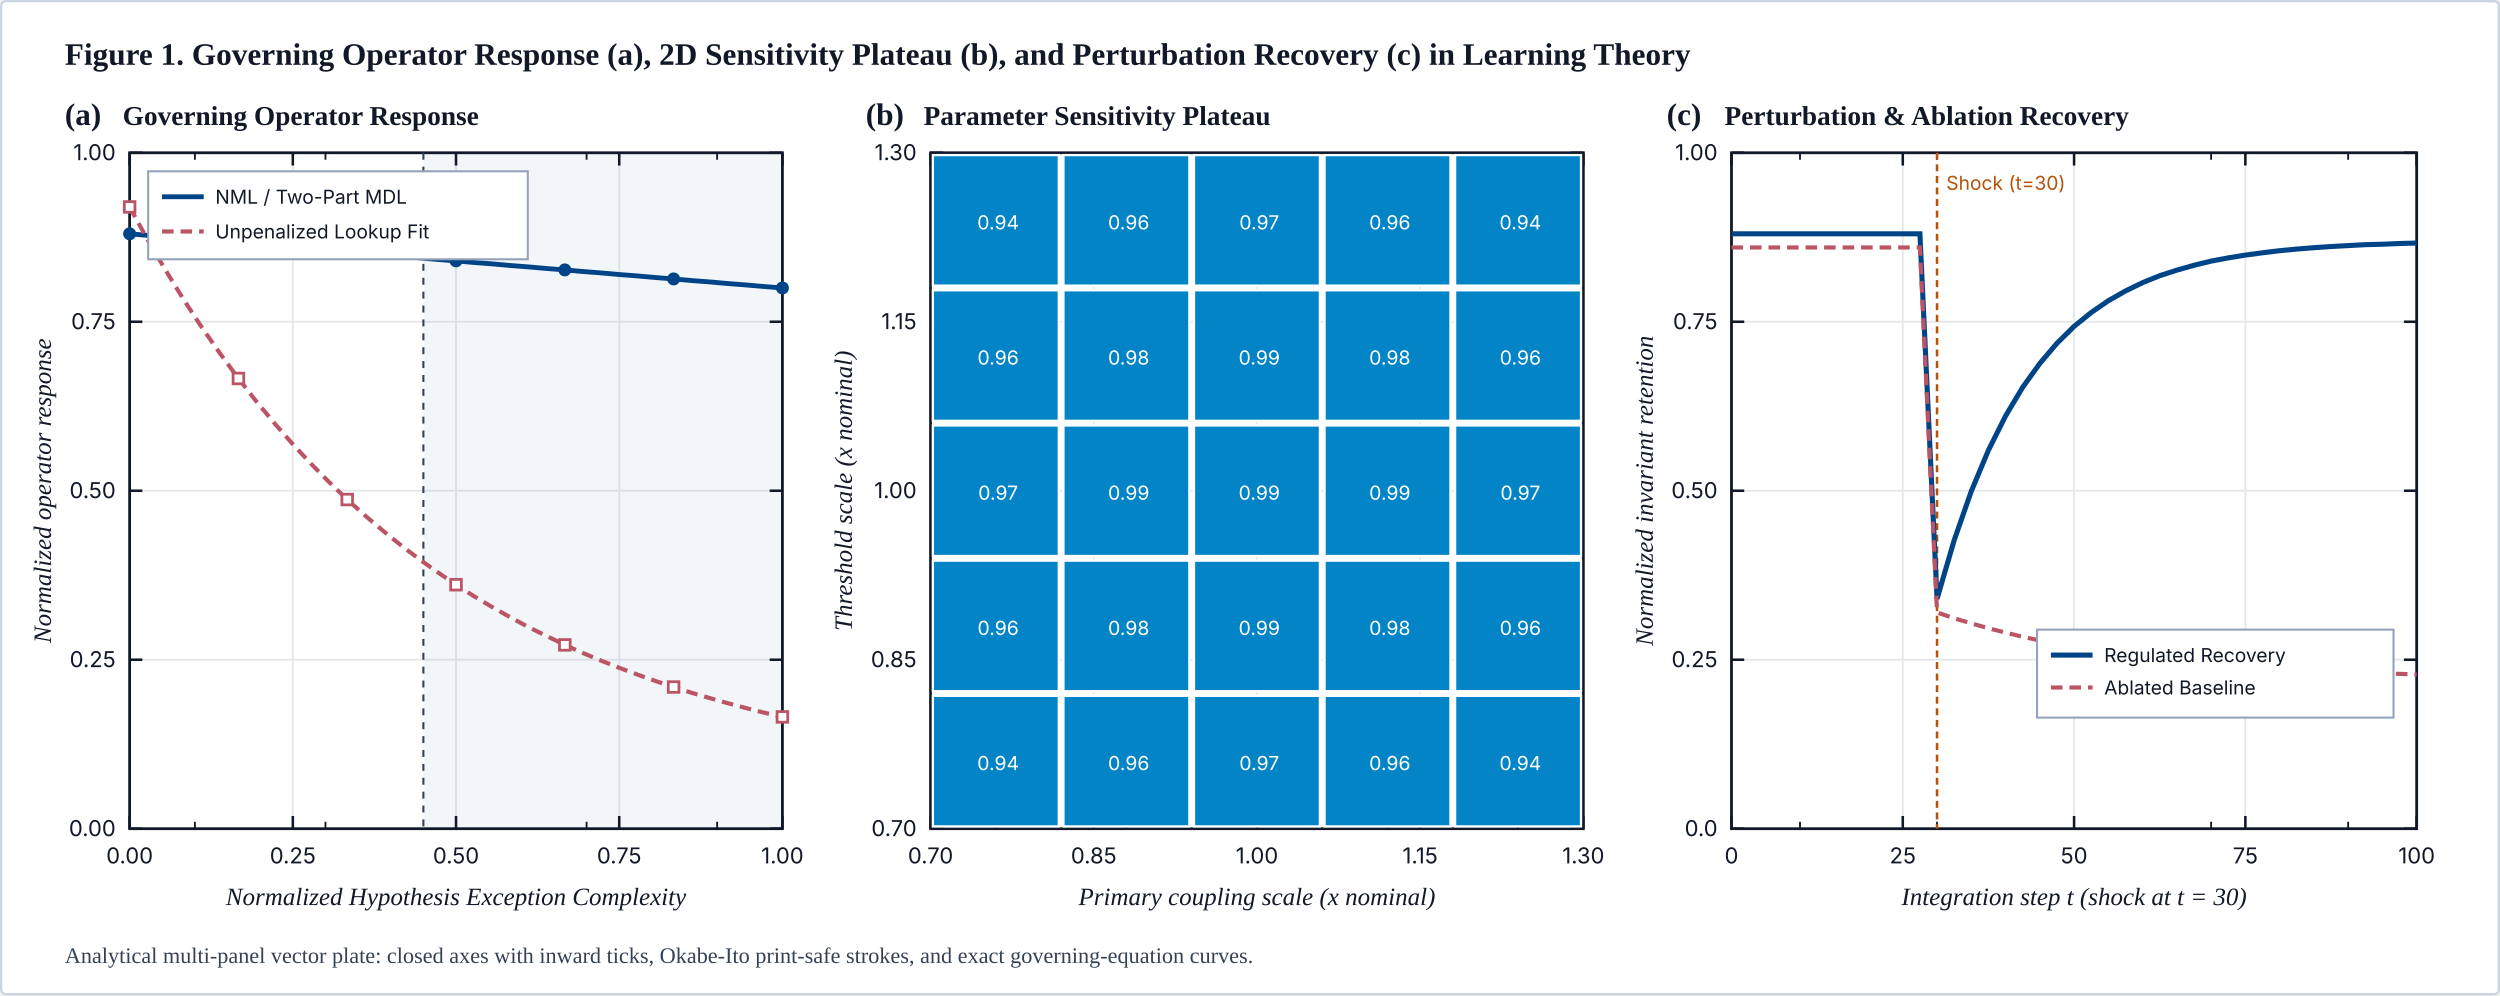
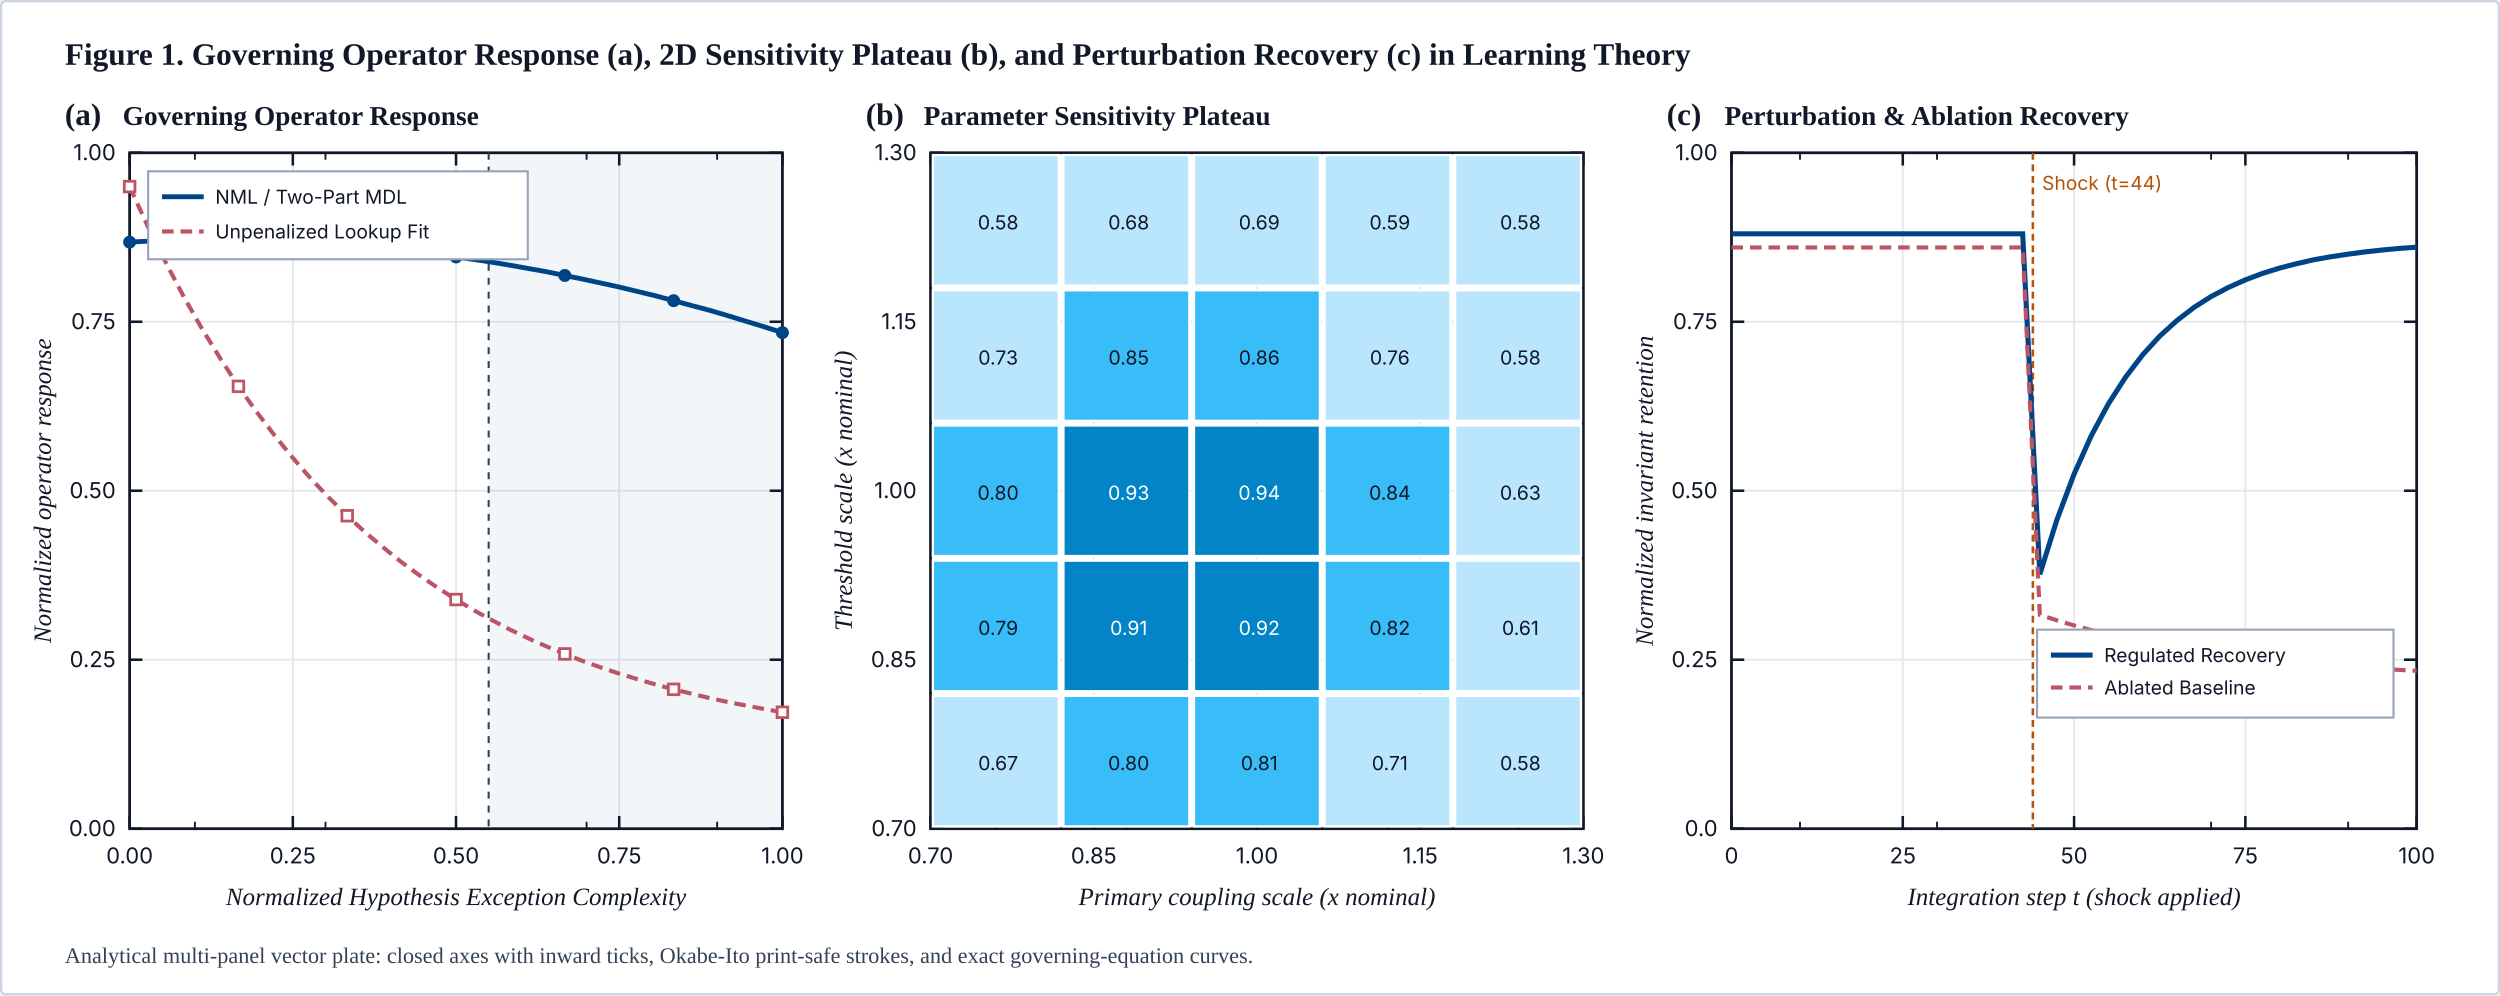
<svg xmlns="http://www.w3.org/2000/svg" viewBox="0 0 1080 430" width="1080" height="430" role="img" data-figure-style="journal-multipanel">
  <rect x="0.5" y="0.5" width="1079" height="429" rx="2" fill="#ffffff" stroke="#cbd5e1" stroke-width="1" />
  <text x="28" y="28" fill="#111827" font-family="Georgia, 'Times New Roman', serif" font-size="13.5" font-weight="700">Figure 1. Governing Operator Response (a), 2D Sensitivity Plateau (b), and Perturbation Recovery (c) in Learning Theory</text>
  <text x="28.0" y="54.0" fill="#111827" font-family="Georgia, 'Times New Roman', serif" font-size="13.5" font-weight="700">(a)</text>
  <text x="53.0" y="54.0" fill="#111827" font-family="Georgia, 'Times New Roman', serif" font-size="11.8" font-weight="600">Governing Operator Response</text>
  <line x1="56.0" y1="358.0" x2="338.0" y2="358.0" stroke="#e5e7eb" stroke-width="0.8" />
  <line x1="56.0" y1="285.0" x2="338.0" y2="285.0" stroke="#e5e7eb" stroke-width="0.8" />
  <line x1="56.0" y1="212.0" x2="338.0" y2="212.0" stroke="#e5e7eb" stroke-width="0.8" />
  <line x1="56.0" y1="139.0" x2="338.0" y2="139.0" stroke="#e5e7eb" stroke-width="0.8" />
  <line x1="56.0" y1="66.0" x2="338.0" y2="66.0" stroke="#e5e7eb" stroke-width="0.8" />
  <line x1="56.0" y1="66.0" x2="56.0" y2="358.0" stroke="#e5e7eb" stroke-width="0.8" />
  <line x1="126.5" y1="66.0" x2="126.5" y2="358.0" stroke="#e5e7eb" stroke-width="0.8" />
  <line x1="197.0" y1="66.0" x2="197.0" y2="358.0" stroke="#e5e7eb" stroke-width="0.8" />
  <line x1="267.5" y1="66.0" x2="267.5" y2="358.0" stroke="#e5e7eb" stroke-width="0.8" />
  <line x1="338.0" y1="66.0" x2="338.0" y2="358.0" stroke="#e5e7eb" stroke-width="0.8" />
  <rect x="56.0" y="66.0" width="282.0" height="292.0" fill="none" stroke="#111827" stroke-width="1.2" />
  <line x1="56.0" y1="358.0" x2="56.0" y2="352.5" stroke="#111827" stroke-width="1.1" />
  <line x1="56.0" y1="66.0" x2="56.0" y2="71.5" stroke="#111827" stroke-width="1.1" />
  <text x="56.0" y="373.0" text-anchor="middle" fill="#111827" font-family="Inter, 'Helvetica Neue', Arial, sans-serif" font-size="9.5">0.00</text>
  <line x1="126.5" y1="358.0" x2="126.5" y2="352.5" stroke="#111827" stroke-width="1.1" />
  <line x1="126.5" y1="66.0" x2="126.5" y2="71.5" stroke="#111827" stroke-width="1.1" />
  <text x="126.5" y="373.0" text-anchor="middle" fill="#111827" font-family="Inter, 'Helvetica Neue', Arial, sans-serif" font-size="9.5">0.25</text>
  <line x1="197.0" y1="358.0" x2="197.0" y2="352.5" stroke="#111827" stroke-width="1.1" />
  <line x1="197.0" y1="66.0" x2="197.0" y2="71.5" stroke="#111827" stroke-width="1.1" />
  <text x="197.0" y="373.0" text-anchor="middle" fill="#111827" font-family="Inter, 'Helvetica Neue', Arial, sans-serif" font-size="9.5">0.50</text>
  <line x1="267.5" y1="358.0" x2="267.5" y2="352.5" stroke="#111827" stroke-width="1.1" />
  <line x1="267.5" y1="66.0" x2="267.5" y2="71.5" stroke="#111827" stroke-width="1.1" />
  <text x="267.5" y="373.0" text-anchor="middle" fill="#111827" font-family="Inter, 'Helvetica Neue', Arial, sans-serif" font-size="9.5">0.75</text>
  <line x1="338.0" y1="358.0" x2="338.0" y2="352.5" stroke="#111827" stroke-width="1.1" />
  <line x1="338.0" y1="66.0" x2="338.0" y2="71.5" stroke="#111827" stroke-width="1.1" />
  <text x="338.0" y="373.0" text-anchor="middle" fill="#111827" font-family="Inter, 'Helvetica Neue', Arial, sans-serif" font-size="9.5">1.00</text>
  <line x1="84.2" y1="358.0" x2="84.2" y2="355.0" stroke="#111827" stroke-width="0.8" />
  <line x1="84.2" y1="66.0" x2="84.2" y2="69.0" stroke="#111827" stroke-width="0.8" />
  <line x1="140.6" y1="358.0" x2="140.6" y2="355.0" stroke="#111827" stroke-width="0.8" />
  <line x1="140.6" y1="66.0" x2="140.6" y2="69.0" stroke="#111827" stroke-width="0.8" />
  <line x1="197.0" y1="358.0" x2="197.0" y2="355.0" stroke="#111827" stroke-width="0.8" />
  <line x1="197.0" y1="66.0" x2="197.0" y2="69.0" stroke="#111827" stroke-width="0.8" />
  <line x1="253.4" y1="358.0" x2="253.4" y2="355.0" stroke="#111827" stroke-width="0.8" />
  <line x1="253.4" y1="66.0" x2="253.4" y2="69.0" stroke="#111827" stroke-width="0.8" />
  <line x1="309.8" y1="358.0" x2="309.8" y2="355.0" stroke="#111827" stroke-width="0.8" />
  <line x1="309.8" y1="66.0" x2="309.8" y2="69.0" stroke="#111827" stroke-width="0.8" />
  <line x1="56.0" y1="358.0" x2="61.5" y2="358.0" stroke="#111827" stroke-width="1.1" />
  <line x1="338.0" y1="358.0" x2="332.5" y2="358.0" stroke="#111827" stroke-width="1.1" />
  <text x="50.0" y="361.2" text-anchor="end" fill="#111827" font-family="Inter, 'Helvetica Neue', Arial, sans-serif" font-size="9.5">0.00</text>
  <line x1="56.0" y1="285.0" x2="61.5" y2="285.0" stroke="#111827" stroke-width="1.1" />
  <line x1="338.0" y1="285.0" x2="332.5" y2="285.0" stroke="#111827" stroke-width="1.1" />
  <text x="50.0" y="288.2" text-anchor="end" fill="#111827" font-family="Inter, 'Helvetica Neue', Arial, sans-serif" font-size="9.5">0.25</text>
  <line x1="56.0" y1="212.0" x2="61.5" y2="212.0" stroke="#111827" stroke-width="1.1" />
  <line x1="338.0" y1="212.0" x2="332.5" y2="212.0" stroke="#111827" stroke-width="1.1" />
  <text x="50.0" y="215.2" text-anchor="end" fill="#111827" font-family="Inter, 'Helvetica Neue', Arial, sans-serif" font-size="9.5">0.50</text>
  <line x1="56.0" y1="139.0" x2="61.5" y2="139.0" stroke="#111827" stroke-width="1.1" />
  <line x1="338.0" y1="139.0" x2="332.5" y2="139.0" stroke="#111827" stroke-width="1.1" />
  <text x="50.0" y="142.2" text-anchor="end" fill="#111827" font-family="Inter, 'Helvetica Neue', Arial, sans-serif" font-size="9.5">0.75</text>
  <line x1="56.0" y1="66.0" x2="61.5" y2="66.0" stroke="#111827" stroke-width="1.1" />
  <line x1="338.0" y1="66.0" x2="332.5" y2="66.0" stroke="#111827" stroke-width="1.1" />
  <text x="50.0" y="69.2" text-anchor="end" fill="#111827" font-family="Inter, 'Helvetica Neue', Arial, sans-serif" font-size="9.5">1.00</text>
  <text x="197.0" y="391.0" text-anchor="middle" fill="#111827" font-family="Georgia, 'Times New Roman', serif" font-size="10.8" font-style="italic">Normalized Hypothesis Exception Complexity</text>
  <text x="22.0" y="212.0" text-anchor="middle" transform="rotate(-90 22.0 212.0)" fill="#111827" font-family="Georgia, 'Times New Roman', serif" font-size="10.8" font-style="italic">Normalized operator response</text>
-   <rect x="182.9" y="66.0" width="155.1" height="292.0" fill="#004488" fill-opacity="0.05" />
-   <line x1="182.9" y1="66.0" x2="182.9" y2="358.0" stroke="#334155" stroke-width="0.9" stroke-dasharray="3 3" />
-   <path d="M56.0,101.0 L63.8,101.7 L71.7,102.3 L79.5,103.0 L87.3,103.6 L95.2,104.3 L103.0,104.9 L110.8,105.6 L118.7,106.2 L126.5,106.9 L134.3,107.5 L142.2,108.2 L150.0,108.8 L157.8,109.5 L165.7,110.1 L173.5,110.8 L181.3,111.4 L189.2,112.1 L197.0,112.7 L204.8,113.4 L212.7,114.0 L220.5,114.7 L228.3,115.3 L236.2,116.0 L244.0,116.6 L251.8,117.3 L259.7,117.9 L267.5,118.6 L275.3,119.2 L283.2,119.9 L291.0,120.5 L298.8,121.2 L306.7,121.8 L314.5,122.5 L322.3,123.1 L330.2,123.8 L338.0,124.4" fill="none" stroke="#004488" stroke-width="2.1" />
-   <path d="M56.0,89.4 L63.8,103.6 L71.7,117.0 L79.5,129.7 L87.3,141.6 L95.2,152.9 L103.0,163.5 L110.8,173.5 L118.7,183.0 L126.5,191.9 L134.3,200.3 L142.2,208.3 L150.0,215.8 L157.8,222.8 L165.7,229.5 L173.5,235.8 L181.3,241.7 L189.2,247.3 L197.0,252.6 L204.8,257.6 L212.7,262.3 L220.5,266.7 L228.3,270.9 L236.2,274.8 L244.0,278.6 L251.8,282.1 L259.7,285.4 L267.5,288.5 L275.3,291.4 L283.2,294.2 L291.0,296.8 L298.8,299.3 L306.7,301.6 L314.5,303.8 L322.3,305.9 L330.2,307.9 L338.0,309.7" fill="none" stroke="#bb5566" stroke-width="1.8" stroke-dasharray="5 3" />
-   <circle cx="56.0" cy="101.0" r="2.8" fill="#004488" />
-   <rect x="53.7" y="87.1" width="4.6" height="4.6" fill="#ffffff" stroke="#bb5566" stroke-width="1.2" />
-   <circle cx="103.0" cy="104.9" r="2.8" fill="#004488" />
-   <rect x="100.7" y="161.2" width="4.6" height="4.6" fill="#ffffff" stroke="#bb5566" stroke-width="1.2" />
-   <circle cx="150.0" cy="108.8" r="2.8" fill="#004488" />
-   <rect x="147.7" y="213.5" width="4.6" height="4.6" fill="#ffffff" stroke="#bb5566" stroke-width="1.2" />
-   <circle cx="197.0" cy="112.7" r="2.8" fill="#004488" />
-   <rect x="194.7" y="250.3" width="4.6" height="4.6" fill="#ffffff" stroke="#bb5566" stroke-width="1.2" />
-   <circle cx="244.0" cy="116.6" r="2.8" fill="#004488" />
-   <rect x="241.7" y="276.3" width="4.6" height="4.6" fill="#ffffff" stroke="#bb5566" stroke-width="1.2" />
-   <circle cx="291.0" cy="120.5" r="2.8" fill="#004488" />
-   <rect x="288.7" y="294.5" width="4.6" height="4.6" fill="#ffffff" stroke="#bb5566" stroke-width="1.2" />
-   <circle cx="338.0" cy="124.4" r="2.8" fill="#004488" />
-   <rect x="335.7" y="307.4" width="4.6" height="4.6" fill="#ffffff" stroke="#bb5566" stroke-width="1.2" />
+   <rect x="211.1" y="66.0" width="126.9" height="292.0" fill="#004488" fill-opacity="0.05" />
+   <line x1="211.1" y1="66.0" x2="211.1" y2="358.0" stroke="#334155" stroke-width="0.9" stroke-dasharray="3 3" />
+   <path d="M56.0,104.6 L63.8,104.2 L71.7,104.0 L79.5,103.8 L87.3,103.7 L95.2,103.7 L103.0,103.8 L110.8,103.9 L118.7,104.2 L126.5,104.5 L134.3,104.9 L142.2,105.4 L150.0,105.9 L157.8,106.6 L165.7,107.3 L173.5,108.1 L181.3,109.0 L189.2,109.9 L197.0,111.0 L204.8,112.1 L212.7,113.3 L220.5,114.6 L228.3,116.0 L236.2,117.4 L244.0,119.0 L251.8,120.6 L259.7,122.3 L267.5,124.0 L275.3,125.9 L283.2,127.8 L291.0,129.9 L298.8,132.0 L306.7,134.1 L314.5,136.4 L322.3,138.8 L330.2,141.2 L338.0,143.7" fill="none" stroke="#004488" stroke-width="2.1" />
+   <path d="M56.0,80.6 L63.8,97.7 L71.7,113.6 L79.5,128.4 L87.3,142.1 L95.2,154.9 L103.0,166.9 L110.8,177.9 L118.7,188.2 L126.5,197.8 L134.3,206.8 L142.2,215.1 L150.0,222.8 L157.8,230.0 L165.7,236.6 L173.5,242.9 L181.3,248.6 L189.2,254.0 L197.0,259.0 L204.8,263.7 L212.7,268.0 L220.5,272.1 L228.3,275.8 L236.2,279.3 L244.0,282.5 L251.8,285.6 L259.7,288.4 L267.5,291.0 L275.3,293.4 L283.2,295.7 L291.0,297.8 L298.8,299.7 L306.7,301.6 L314.5,303.3 L322.3,304.8 L330.2,306.3 L338.0,307.7" fill="none" stroke="#bb5566" stroke-width="1.8" stroke-dasharray="5 3" />
+   <circle cx="56.0" cy="104.6" r="2.8" fill="#004488" />
+   <rect x="53.7" y="78.3" width="4.6" height="4.6" fill="#ffffff" stroke="#bb5566" stroke-width="1.2" />
+   <circle cx="103.0" cy="103.8" r="2.8" fill="#004488" />
+   <rect x="100.7" y="164.6" width="4.6" height="4.6" fill="#ffffff" stroke="#bb5566" stroke-width="1.2" />
+   <circle cx="150.0" cy="105.9" r="2.8" fill="#004488" />
+   <rect x="147.7" y="220.5" width="4.6" height="4.6" fill="#ffffff" stroke="#bb5566" stroke-width="1.2" />
+   <circle cx="197.0" cy="111.0" r="2.8" fill="#004488" />
+   <rect x="194.7" y="256.7" width="4.6" height="4.6" fill="#ffffff" stroke="#bb5566" stroke-width="1.2" />
+   <circle cx="244.0" cy="119.0" r="2.8" fill="#004488" />
+   <rect x="241.7" y="280.2" width="4.6" height="4.6" fill="#ffffff" stroke="#bb5566" stroke-width="1.2" />
+   <circle cx="291.0" cy="129.9" r="2.8" fill="#004488" />
+   <rect x="288.7" y="295.5" width="4.6" height="4.6" fill="#ffffff" stroke="#bb5566" stroke-width="1.2" />
+   <circle cx="338.0" cy="143.7" r="2.8" fill="#004488" />
+   <rect x="335.7" y="305.4" width="4.6" height="4.6" fill="#ffffff" stroke="#bb5566" stroke-width="1.2" />
  <rect x="64.0" y="74.0" width="164" height="38" fill="#ffffff" stroke="#94a3b8" stroke-width="0.9" />
  <line x1="70.0" y1="85.0" x2="88.0" y2="85.0" stroke="#004488" stroke-width="2.1" />
  <text x="93.0" y="88.0" fill="#111827" font-family="Inter, 'Helvetica Neue', Arial, sans-serif" font-size="8.3">NML / Two-Part MDL</text>
  <line x1="70.0" y1="100.0" x2="88.0" y2="100.0" stroke="#bb5566" stroke-width="1.8" stroke-dasharray="5 3" />
  <text x="93.0" y="103.0" fill="#111827" font-family="Inter, 'Helvetica Neue', Arial, sans-serif" font-size="8.3">Unpenalized Lookup Fit</text>
  <text x="374.0" y="54.0" fill="#111827" font-family="Georgia, 'Times New Roman', serif" font-size="13.5" font-weight="700">(b)</text>
  <text x="399.0" y="54.0" fill="#111827" font-family="Georgia, 'Times New Roman', serif" font-size="11.8" font-weight="600">Parameter Sensitivity Plateau</text>
  <line x1="402.0" y1="358.0" x2="684.0" y2="358.0" stroke="#e5e7eb" stroke-width="0.8" />
  <line x1="402.0" y1="285.0" x2="684.0" y2="285.0" stroke="#e5e7eb" stroke-width="0.8" />
  <line x1="402.0" y1="212.0" x2="684.0" y2="212.0" stroke="#e5e7eb" stroke-width="0.8" />
  <line x1="402.0" y1="139.0" x2="684.0" y2="139.0" stroke="#e5e7eb" stroke-width="0.8" />
  <line x1="402.0" y1="66.0" x2="684.0" y2="66.0" stroke="#e5e7eb" stroke-width="0.8" />
  <line x1="402.0" y1="66.0" x2="402.0" y2="358.0" stroke="#e5e7eb" stroke-width="0.8" />
  <line x1="472.5" y1="66.0" x2="472.5" y2="358.0" stroke="#e5e7eb" stroke-width="0.8" />
  <line x1="543.0" y1="66.0" x2="543.0" y2="358.0" stroke="#e5e7eb" stroke-width="0.8" />
  <line x1="613.5" y1="66.0" x2="613.5" y2="358.0" stroke="#e5e7eb" stroke-width="0.8" />
  <line x1="684.0" y1="66.0" x2="684.0" y2="358.0" stroke="#e5e7eb" stroke-width="0.8" />
  <rect x="402.0" y="66.0" width="282.0" height="292.0" fill="none" stroke="#111827" stroke-width="1.2" />
  <line x1="402.0" y1="358.0" x2="402.0" y2="352.5" stroke="#111827" stroke-width="1.1" />
  <line x1="402.0" y1="66.0" x2="402.0" y2="71.5" stroke="#111827" stroke-width="1.1" />
  <text x="402.0" y="373.0" text-anchor="middle" fill="#111827" font-family="Inter, 'Helvetica Neue', Arial, sans-serif" font-size="9.5">0.70</text>
  <line x1="472.5" y1="358.0" x2="472.5" y2="352.5" stroke="#111827" stroke-width="1.1" />
  <line x1="472.5" y1="66.0" x2="472.5" y2="71.5" stroke="#111827" stroke-width="1.1" />
  <text x="472.5" y="373.0" text-anchor="middle" fill="#111827" font-family="Inter, 'Helvetica Neue', Arial, sans-serif" font-size="9.5">0.85</text>
  <line x1="543.0" y1="358.0" x2="543.0" y2="352.5" stroke="#111827" stroke-width="1.1" />
  <line x1="543.0" y1="66.0" x2="543.0" y2="71.5" stroke="#111827" stroke-width="1.1" />
  <text x="543.0" y="373.0" text-anchor="middle" fill="#111827" font-family="Inter, 'Helvetica Neue', Arial, sans-serif" font-size="9.5">1.00</text>
  <line x1="613.5" y1="358.0" x2="613.5" y2="352.5" stroke="#111827" stroke-width="1.1" />
  <line x1="613.5" y1="66.0" x2="613.5" y2="71.5" stroke="#111827" stroke-width="1.1" />
  <text x="613.5" y="373.0" text-anchor="middle" fill="#111827" font-family="Inter, 'Helvetica Neue', Arial, sans-serif" font-size="9.5">1.15</text>
  <line x1="684.0" y1="358.0" x2="684.0" y2="352.5" stroke="#111827" stroke-width="1.1" />
  <line x1="684.0" y1="66.0" x2="684.0" y2="71.5" stroke="#111827" stroke-width="1.1" />
  <text x="684.0" y="373.0" text-anchor="middle" fill="#111827" font-family="Inter, 'Helvetica Neue', Arial, sans-serif" font-size="9.5">1.30</text>
  <line x1="430.2" y1="358.0" x2="430.2" y2="355.0" stroke="#111827" stroke-width="0.8" />
  <line x1="430.2" y1="66.0" x2="430.2" y2="69.0" stroke="#111827" stroke-width="0.8" />
  <line x1="486.6" y1="358.0" x2="486.6" y2="355.0" stroke="#111827" stroke-width="0.8" />
  <line x1="486.6" y1="66.0" x2="486.6" y2="69.0" stroke="#111827" stroke-width="0.8" />
  <line x1="543.0" y1="358.0" x2="543.0" y2="355.0" stroke="#111827" stroke-width="0.8" />
  <line x1="543.0" y1="66.0" x2="543.0" y2="69.0" stroke="#111827" stroke-width="0.8" />
  <line x1="599.4" y1="358.0" x2="599.4" y2="355.0" stroke="#111827" stroke-width="0.8" />
  <line x1="599.4" y1="66.0" x2="599.4" y2="69.0" stroke="#111827" stroke-width="0.8" />
  <line x1="655.8" y1="358.0" x2="655.8" y2="355.0" stroke="#111827" stroke-width="0.8" />
  <line x1="655.8" y1="66.0" x2="655.8" y2="69.0" stroke="#111827" stroke-width="0.8" />
  <line x1="402.0" y1="358.0" x2="407.5" y2="358.0" stroke="#111827" stroke-width="1.1" />
  <line x1="684.0" y1="358.0" x2="678.5" y2="358.0" stroke="#111827" stroke-width="1.1" />
  <text x="396.0" y="361.2" text-anchor="end" fill="#111827" font-family="Inter, 'Helvetica Neue', Arial, sans-serif" font-size="9.5">0.70</text>
  <line x1="402.0" y1="285.0" x2="407.5" y2="285.0" stroke="#111827" stroke-width="1.1" />
  <line x1="684.0" y1="285.0" x2="678.5" y2="285.0" stroke="#111827" stroke-width="1.1" />
  <text x="396.0" y="288.2" text-anchor="end" fill="#111827" font-family="Inter, 'Helvetica Neue', Arial, sans-serif" font-size="9.5">0.85</text>
  <line x1="402.0" y1="212.0" x2="407.5" y2="212.0" stroke="#111827" stroke-width="1.1" />
  <line x1="684.0" y1="212.0" x2="678.5" y2="212.0" stroke="#111827" stroke-width="1.1" />
  <text x="396.0" y="215.2" text-anchor="end" fill="#111827" font-family="Inter, 'Helvetica Neue', Arial, sans-serif" font-size="9.5">1.00</text>
  <line x1="402.0" y1="139.0" x2="407.5" y2="139.0" stroke="#111827" stroke-width="1.1" />
  <line x1="684.0" y1="139.0" x2="678.5" y2="139.0" stroke="#111827" stroke-width="1.1" />
  <text x="396.0" y="142.2" text-anchor="end" fill="#111827" font-family="Inter, 'Helvetica Neue', Arial, sans-serif" font-size="9.5">1.15</text>
  <line x1="402.0" y1="66.0" x2="407.5" y2="66.0" stroke="#111827" stroke-width="1.1" />
  <line x1="684.0" y1="66.0" x2="678.5" y2="66.0" stroke="#111827" stroke-width="1.1" />
  <text x="396.0" y="69.2" text-anchor="end" fill="#111827" font-family="Inter, 'Helvetica Neue', Arial, sans-serif" font-size="9.5">1.30</text>
  <text x="543.0" y="391.0" text-anchor="middle" fill="#111827" font-family="Georgia, 'Times New Roman', serif" font-size="10.8" font-style="italic">Primary coupling scale (x nominal)</text>
  <text x="368.0" y="212.0" text-anchor="middle" transform="rotate(-90 368.0 212.0)" fill="#111827" font-family="Georgia, 'Times New Roman', serif" font-size="10.8" font-style="italic">Threshold scale (x nominal)</text>
-   <rect x="403.0" y="300.6" width="54.4" height="56.4" fill="#0284c7" stroke="#ffffff" stroke-width="1.0" />
-   <text x="431.2" y="332.7" text-anchor="middle" fill="#ffffff" font-family="Inter, 'Helvetica Neue', Arial, sans-serif" font-size="8.4">0.94</text>
-   <rect x="459.4" y="300.6" width="54.4" height="56.4" fill="#0284c7" stroke="#ffffff" stroke-width="1.0" />
-   <text x="487.6" y="332.7" text-anchor="middle" fill="#ffffff" font-family="Inter, 'Helvetica Neue', Arial, sans-serif" font-size="8.4">0.96</text>
-   <rect x="515.8" y="300.6" width="54.4" height="56.4" fill="#0284c7" stroke="#ffffff" stroke-width="1.0" />
-   <text x="544.0" y="332.7" text-anchor="middle" fill="#ffffff" font-family="Inter, 'Helvetica Neue', Arial, sans-serif" font-size="8.4">0.97</text>
-   <rect x="572.2" y="300.6" width="54.4" height="56.4" fill="#0284c7" stroke="#ffffff" stroke-width="1.0" />
-   <text x="600.4" y="332.7" text-anchor="middle" fill="#ffffff" font-family="Inter, 'Helvetica Neue', Arial, sans-serif" font-size="8.4">0.96</text>
-   <rect x="628.6" y="300.6" width="54.4" height="56.4" fill="#0284c7" stroke="#ffffff" stroke-width="1.0" />
-   <text x="656.8" y="332.7" text-anchor="middle" fill="#ffffff" font-family="Inter, 'Helvetica Neue', Arial, sans-serif" font-size="8.4">0.94</text>
-   <rect x="403.0" y="242.2" width="54.4" height="56.4" fill="#0284c7" stroke="#ffffff" stroke-width="1.0" />
-   <text x="431.2" y="274.3" text-anchor="middle" fill="#ffffff" font-family="Inter, 'Helvetica Neue', Arial, sans-serif" font-size="8.4">0.96</text>
+   <rect x="403.0" y="300.6" width="54.4" height="56.4" fill="#bae6fd" stroke="#ffffff" stroke-width="1.0" />
+   <text x="431.2" y="332.7" text-anchor="middle" fill="#111827" font-family="Inter, 'Helvetica Neue', Arial, sans-serif" font-size="8.4">0.67</text>
+   <rect x="459.4" y="300.6" width="54.4" height="56.4" fill="#38bdf8" stroke="#ffffff" stroke-width="1.0" />
+   <text x="487.6" y="332.7" text-anchor="middle" fill="#111827" font-family="Inter, 'Helvetica Neue', Arial, sans-serif" font-size="8.4">0.80</text>
+   <rect x="515.8" y="300.6" width="54.4" height="56.4" fill="#38bdf8" stroke="#ffffff" stroke-width="1.0" />
+   <text x="544.0" y="332.7" text-anchor="middle" fill="#111827" font-family="Inter, 'Helvetica Neue', Arial, sans-serif" font-size="8.4">0.81</text>
+   <rect x="572.2" y="300.6" width="54.4" height="56.4" fill="#bae6fd" stroke="#ffffff" stroke-width="1.0" />
+   <text x="600.4" y="332.7" text-anchor="middle" fill="#111827" font-family="Inter, 'Helvetica Neue', Arial, sans-serif" font-size="8.4">0.71</text>
+   <rect x="628.6" y="300.6" width="54.4" height="56.4" fill="#bae6fd" stroke="#ffffff" stroke-width="1.0" />
+   <text x="656.8" y="332.7" text-anchor="middle" fill="#111827" font-family="Inter, 'Helvetica Neue', Arial, sans-serif" font-size="8.4">0.58</text>
+   <rect x="403.0" y="242.2" width="54.4" height="56.4" fill="#38bdf8" stroke="#ffffff" stroke-width="1.0" />
+   <text x="431.2" y="274.3" text-anchor="middle" fill="#111827" font-family="Inter, 'Helvetica Neue', Arial, sans-serif" font-size="8.4">0.79</text>
  <rect x="459.4" y="242.2" width="54.4" height="56.4" fill="#0284c7" stroke="#ffffff" stroke-width="1.0" />
-   <text x="487.6" y="274.3" text-anchor="middle" fill="#ffffff" font-family="Inter, 'Helvetica Neue', Arial, sans-serif" font-size="8.4">0.98</text>
+   <text x="487.6" y="274.3" text-anchor="middle" fill="#ffffff" font-family="Inter, 'Helvetica Neue', Arial, sans-serif" font-size="8.4">0.91</text>
  <rect x="515.8" y="242.2" width="54.4" height="56.4" fill="#0284c7" stroke="#ffffff" stroke-width="1.0" />
-   <text x="544.0" y="274.3" text-anchor="middle" fill="#ffffff" font-family="Inter, 'Helvetica Neue', Arial, sans-serif" font-size="8.4">0.99</text>
-   <rect x="572.2" y="242.2" width="54.4" height="56.4" fill="#0284c7" stroke="#ffffff" stroke-width="1.0" />
-   <text x="600.4" y="274.3" text-anchor="middle" fill="#ffffff" font-family="Inter, 'Helvetica Neue', Arial, sans-serif" font-size="8.4">0.98</text>
-   <rect x="628.6" y="242.2" width="54.4" height="56.4" fill="#0284c7" stroke="#ffffff" stroke-width="1.0" />
-   <text x="656.8" y="274.3" text-anchor="middle" fill="#ffffff" font-family="Inter, 'Helvetica Neue', Arial, sans-serif" font-size="8.4">0.96</text>
-   <rect x="403.0" y="183.8" width="54.4" height="56.4" fill="#0284c7" stroke="#ffffff" stroke-width="1.0" />
-   <text x="431.2" y="215.9" text-anchor="middle" fill="#ffffff" font-family="Inter, 'Helvetica Neue', Arial, sans-serif" font-size="8.4">0.97</text>
+   <text x="544.0" y="274.3" text-anchor="middle" fill="#ffffff" font-family="Inter, 'Helvetica Neue', Arial, sans-serif" font-size="8.4">0.92</text>
+   <rect x="572.2" y="242.2" width="54.4" height="56.4" fill="#38bdf8" stroke="#ffffff" stroke-width="1.0" />
+   <text x="600.4" y="274.3" text-anchor="middle" fill="#111827" font-family="Inter, 'Helvetica Neue', Arial, sans-serif" font-size="8.4">0.82</text>
+   <rect x="628.6" y="242.2" width="54.4" height="56.4" fill="#bae6fd" stroke="#ffffff" stroke-width="1.0" />
+   <text x="656.8" y="274.3" text-anchor="middle" fill="#111827" font-family="Inter, 'Helvetica Neue', Arial, sans-serif" font-size="8.4">0.61</text>
+   <rect x="403.0" y="183.8" width="54.4" height="56.4" fill="#38bdf8" stroke="#ffffff" stroke-width="1.0" />
+   <text x="431.2" y="215.9" text-anchor="middle" fill="#111827" font-family="Inter, 'Helvetica Neue', Arial, sans-serif" font-size="8.4">0.80</text>
  <rect x="459.4" y="183.8" width="54.4" height="56.4" fill="#0284c7" stroke="#ffffff" stroke-width="1.0" />
-   <text x="487.6" y="215.9" text-anchor="middle" fill="#ffffff" font-family="Inter, 'Helvetica Neue', Arial, sans-serif" font-size="8.4">0.99</text>
+   <text x="487.6" y="215.9" text-anchor="middle" fill="#ffffff" font-family="Inter, 'Helvetica Neue', Arial, sans-serif" font-size="8.4">0.93</text>
  <rect x="515.8" y="183.8" width="54.4" height="56.4" fill="#0284c7" stroke="#ffffff" stroke-width="1.0" />
-   <text x="544.0" y="215.9" text-anchor="middle" fill="#ffffff" font-family="Inter, 'Helvetica Neue', Arial, sans-serif" font-size="8.4">0.99</text>
-   <rect x="572.2" y="183.8" width="54.4" height="56.4" fill="#0284c7" stroke="#ffffff" stroke-width="1.0" />
-   <text x="600.4" y="215.9" text-anchor="middle" fill="#ffffff" font-family="Inter, 'Helvetica Neue', Arial, sans-serif" font-size="8.4">0.99</text>
-   <rect x="628.6" y="183.8" width="54.4" height="56.4" fill="#0284c7" stroke="#ffffff" stroke-width="1.0" />
-   <text x="656.8" y="215.9" text-anchor="middle" fill="#ffffff" font-family="Inter, 'Helvetica Neue', Arial, sans-serif" font-size="8.4">0.97</text>
-   <rect x="403.0" y="125.4" width="54.4" height="56.4" fill="#0284c7" stroke="#ffffff" stroke-width="1.0" />
-   <text x="431.2" y="157.5" text-anchor="middle" fill="#ffffff" font-family="Inter, 'Helvetica Neue', Arial, sans-serif" font-size="8.4">0.96</text>
-   <rect x="459.4" y="125.4" width="54.4" height="56.4" fill="#0284c7" stroke="#ffffff" stroke-width="1.0" />
-   <text x="487.6" y="157.5" text-anchor="middle" fill="#ffffff" font-family="Inter, 'Helvetica Neue', Arial, sans-serif" font-size="8.4">0.98</text>
-   <rect x="515.8" y="125.4" width="54.4" height="56.4" fill="#0284c7" stroke="#ffffff" stroke-width="1.0" />
-   <text x="544.0" y="157.5" text-anchor="middle" fill="#ffffff" font-family="Inter, 'Helvetica Neue', Arial, sans-serif" font-size="8.4">0.99</text>
-   <rect x="572.2" y="125.4" width="54.4" height="56.4" fill="#0284c7" stroke="#ffffff" stroke-width="1.0" />
-   <text x="600.4" y="157.5" text-anchor="middle" fill="#ffffff" font-family="Inter, 'Helvetica Neue', Arial, sans-serif" font-size="8.4">0.98</text>
-   <rect x="628.6" y="125.4" width="54.4" height="56.4" fill="#0284c7" stroke="#ffffff" stroke-width="1.0" />
-   <text x="656.8" y="157.5" text-anchor="middle" fill="#ffffff" font-family="Inter, 'Helvetica Neue', Arial, sans-serif" font-size="8.4">0.96</text>
-   <rect x="403.0" y="67.0" width="54.4" height="56.4" fill="#0284c7" stroke="#ffffff" stroke-width="1.0" />
-   <text x="431.2" y="99.1" text-anchor="middle" fill="#ffffff" font-family="Inter, 'Helvetica Neue', Arial, sans-serif" font-size="8.4">0.94</text>
-   <rect x="459.4" y="67.0" width="54.4" height="56.4" fill="#0284c7" stroke="#ffffff" stroke-width="1.0" />
-   <text x="487.6" y="99.1" text-anchor="middle" fill="#ffffff" font-family="Inter, 'Helvetica Neue', Arial, sans-serif" font-size="8.4">0.96</text>
-   <rect x="515.8" y="67.0" width="54.4" height="56.4" fill="#0284c7" stroke="#ffffff" stroke-width="1.0" />
-   <text x="544.0" y="99.1" text-anchor="middle" fill="#ffffff" font-family="Inter, 'Helvetica Neue', Arial, sans-serif" font-size="8.4">0.97</text>
-   <rect x="572.2" y="67.0" width="54.4" height="56.4" fill="#0284c7" stroke="#ffffff" stroke-width="1.0" />
-   <text x="600.4" y="99.1" text-anchor="middle" fill="#ffffff" font-family="Inter, 'Helvetica Neue', Arial, sans-serif" font-size="8.4">0.96</text>
-   <rect x="628.6" y="67.0" width="54.4" height="56.4" fill="#0284c7" stroke="#ffffff" stroke-width="1.0" />
-   <text x="656.8" y="99.1" text-anchor="middle" fill="#ffffff" font-family="Inter, 'Helvetica Neue', Arial, sans-serif" font-size="8.4">0.94</text>
+   <text x="544.0" y="215.9" text-anchor="middle" fill="#ffffff" font-family="Inter, 'Helvetica Neue', Arial, sans-serif" font-size="8.4">0.94</text>
+   <rect x="572.2" y="183.8" width="54.4" height="56.4" fill="#38bdf8" stroke="#ffffff" stroke-width="1.0" />
+   <text x="600.4" y="215.9" text-anchor="middle" fill="#111827" font-family="Inter, 'Helvetica Neue', Arial, sans-serif" font-size="8.4">0.84</text>
+   <rect x="628.6" y="183.8" width="54.4" height="56.4" fill="#bae6fd" stroke="#ffffff" stroke-width="1.0" />
+   <text x="656.8" y="215.9" text-anchor="middle" fill="#111827" font-family="Inter, 'Helvetica Neue', Arial, sans-serif" font-size="8.4">0.63</text>
+   <rect x="403.0" y="125.4" width="54.4" height="56.4" fill="#bae6fd" stroke="#ffffff" stroke-width="1.0" />
+   <text x="431.2" y="157.5" text-anchor="middle" fill="#111827" font-family="Inter, 'Helvetica Neue', Arial, sans-serif" font-size="8.4">0.73</text>
+   <rect x="459.4" y="125.4" width="54.4" height="56.4" fill="#38bdf8" stroke="#ffffff" stroke-width="1.0" />
+   <text x="487.6" y="157.5" text-anchor="middle" fill="#111827" font-family="Inter, 'Helvetica Neue', Arial, sans-serif" font-size="8.4">0.85</text>
+   <rect x="515.8" y="125.4" width="54.4" height="56.4" fill="#38bdf8" stroke="#ffffff" stroke-width="1.0" />
+   <text x="544.0" y="157.5" text-anchor="middle" fill="#111827" font-family="Inter, 'Helvetica Neue', Arial, sans-serif" font-size="8.4">0.86</text>
+   <rect x="572.2" y="125.4" width="54.4" height="56.4" fill="#bae6fd" stroke="#ffffff" stroke-width="1.0" />
+   <text x="600.4" y="157.5" text-anchor="middle" fill="#111827" font-family="Inter, 'Helvetica Neue', Arial, sans-serif" font-size="8.4">0.76</text>
+   <rect x="628.6" y="125.4" width="54.4" height="56.4" fill="#bae6fd" stroke="#ffffff" stroke-width="1.0" />
+   <text x="656.8" y="157.5" text-anchor="middle" fill="#111827" font-family="Inter, 'Helvetica Neue', Arial, sans-serif" font-size="8.4">0.58</text>
+   <rect x="403.0" y="67.0" width="54.4" height="56.4" fill="#bae6fd" stroke="#ffffff" stroke-width="1.0" />
+   <text x="431.2" y="99.1" text-anchor="middle" fill="#111827" font-family="Inter, 'Helvetica Neue', Arial, sans-serif" font-size="8.4">0.58</text>
+   <rect x="459.4" y="67.0" width="54.4" height="56.4" fill="#bae6fd" stroke="#ffffff" stroke-width="1.0" />
+   <text x="487.6" y="99.1" text-anchor="middle" fill="#111827" font-family="Inter, 'Helvetica Neue', Arial, sans-serif" font-size="8.4">0.68</text>
+   <rect x="515.8" y="67.0" width="54.4" height="56.4" fill="#bae6fd" stroke="#ffffff" stroke-width="1.0" />
+   <text x="544.0" y="99.1" text-anchor="middle" fill="#111827" font-family="Inter, 'Helvetica Neue', Arial, sans-serif" font-size="8.4">0.69</text>
+   <rect x="572.2" y="67.0" width="54.4" height="56.4" fill="#bae6fd" stroke="#ffffff" stroke-width="1.0" />
+   <text x="600.4" y="99.1" text-anchor="middle" fill="#111827" font-family="Inter, 'Helvetica Neue', Arial, sans-serif" font-size="8.4">0.59</text>
+   <rect x="628.6" y="67.0" width="54.4" height="56.4" fill="#bae6fd" stroke="#ffffff" stroke-width="1.0" />
+   <text x="656.8" y="99.1" text-anchor="middle" fill="#111827" font-family="Inter, 'Helvetica Neue', Arial, sans-serif" font-size="8.4">0.58</text>
  <text x="720.0" y="54.0" fill="#111827" font-family="Georgia, 'Times New Roman', serif" font-size="13.5" font-weight="700">(c)</text>
  <text x="745.0" y="54.0" fill="#111827" font-family="Georgia, 'Times New Roman', serif" font-size="11.8" font-weight="600">Perturbation &amp; Ablation Recovery</text>
  <line x1="748.0" y1="358.0" x2="1044.0" y2="358.0" stroke="#e5e7eb" stroke-width="0.8" />
  <line x1="748.0" y1="285.0" x2="1044.0" y2="285.0" stroke="#e5e7eb" stroke-width="0.8" />
  <line x1="748.0" y1="212.0" x2="1044.0" y2="212.0" stroke="#e5e7eb" stroke-width="0.8" />
  <line x1="748.0" y1="139.0" x2="1044.0" y2="139.0" stroke="#e5e7eb" stroke-width="0.8" />
  <line x1="748.0" y1="66.0" x2="1044.0" y2="66.0" stroke="#e5e7eb" stroke-width="0.8" />
  <line x1="748.0" y1="66.0" x2="748.0" y2="358.0" stroke="#e5e7eb" stroke-width="0.8" />
  <line x1="822.0" y1="66.0" x2="822.0" y2="358.0" stroke="#e5e7eb" stroke-width="0.8" />
  <line x1="896.0" y1="66.0" x2="896.0" y2="358.0" stroke="#e5e7eb" stroke-width="0.8" />
  <line x1="970.0" y1="66.0" x2="970.0" y2="358.0" stroke="#e5e7eb" stroke-width="0.8" />
  <line x1="1044.0" y1="66.0" x2="1044.0" y2="358.0" stroke="#e5e7eb" stroke-width="0.8" />
  <rect x="748.0" y="66.0" width="296.0" height="292.0" fill="none" stroke="#111827" stroke-width="1.2" />
  <line x1="748.0" y1="358.0" x2="748.0" y2="352.5" stroke="#111827" stroke-width="1.1" />
  <line x1="748.0" y1="66.0" x2="748.0" y2="71.5" stroke="#111827" stroke-width="1.1" />
  <text x="748.0" y="373.0" text-anchor="middle" fill="#111827" font-family="Inter, 'Helvetica Neue', Arial, sans-serif" font-size="9.5">0</text>
  <line x1="822.0" y1="358.0" x2="822.0" y2="352.5" stroke="#111827" stroke-width="1.1" />
  <line x1="822.0" y1="66.0" x2="822.0" y2="71.5" stroke="#111827" stroke-width="1.1" />
  <text x="822.0" y="373.0" text-anchor="middle" fill="#111827" font-family="Inter, 'Helvetica Neue', Arial, sans-serif" font-size="9.5">25</text>
  <line x1="896.0" y1="358.0" x2="896.0" y2="352.5" stroke="#111827" stroke-width="1.1" />
  <line x1="896.0" y1="66.0" x2="896.0" y2="71.5" stroke="#111827" stroke-width="1.1" />
  <text x="896.0" y="373.0" text-anchor="middle" fill="#111827" font-family="Inter, 'Helvetica Neue', Arial, sans-serif" font-size="9.5">50</text>
  <line x1="970.0" y1="358.0" x2="970.0" y2="352.5" stroke="#111827" stroke-width="1.1" />
  <line x1="970.0" y1="66.0" x2="970.0" y2="71.5" stroke="#111827" stroke-width="1.1" />
  <text x="970.0" y="373.0" text-anchor="middle" fill="#111827" font-family="Inter, 'Helvetica Neue', Arial, sans-serif" font-size="9.5">75</text>
  <line x1="1044.0" y1="358.0" x2="1044.0" y2="352.5" stroke="#111827" stroke-width="1.1" />
  <line x1="1044.0" y1="66.0" x2="1044.0" y2="71.5" stroke="#111827" stroke-width="1.1" />
  <text x="1044.0" y="373.0" text-anchor="middle" fill="#111827" font-family="Inter, 'Helvetica Neue', Arial, sans-serif" font-size="9.5">100</text>
  <line x1="777.6" y1="358.0" x2="777.6" y2="355.0" stroke="#111827" stroke-width="0.8" />
  <line x1="777.6" y1="66.0" x2="777.6" y2="69.0" stroke="#111827" stroke-width="0.8" />
  <line x1="836.8" y1="358.0" x2="836.8" y2="355.0" stroke="#111827" stroke-width="0.8" />
  <line x1="836.8" y1="66.0" x2="836.8" y2="69.0" stroke="#111827" stroke-width="0.8" />
  <line x1="896.0" y1="358.0" x2="896.0" y2="355.0" stroke="#111827" stroke-width="0.8" />
  <line x1="896.0" y1="66.0" x2="896.0" y2="69.0" stroke="#111827" stroke-width="0.8" />
  <line x1="955.2" y1="358.0" x2="955.2" y2="355.0" stroke="#111827" stroke-width="0.8" />
  <line x1="955.2" y1="66.0" x2="955.2" y2="69.0" stroke="#111827" stroke-width="0.8" />
  <line x1="1014.4" y1="358.0" x2="1014.4" y2="355.0" stroke="#111827" stroke-width="0.8" />
  <line x1="1014.4" y1="66.0" x2="1014.4" y2="69.0" stroke="#111827" stroke-width="0.8" />
  <line x1="748.0" y1="358.0" x2="753.5" y2="358.0" stroke="#111827" stroke-width="1.1" />
  <line x1="1044.0" y1="358.0" x2="1038.5" y2="358.0" stroke="#111827" stroke-width="1.1" />
  <text x="742.0" y="361.2" text-anchor="end" fill="#111827" font-family="Inter, 'Helvetica Neue', Arial, sans-serif" font-size="9.5">0.0</text>
  <line x1="748.0" y1="285.0" x2="753.5" y2="285.0" stroke="#111827" stroke-width="1.1" />
  <line x1="1044.0" y1="285.0" x2="1038.5" y2="285.0" stroke="#111827" stroke-width="1.1" />
  <text x="742.0" y="288.2" text-anchor="end" fill="#111827" font-family="Inter, 'Helvetica Neue', Arial, sans-serif" font-size="9.5">0.25</text>
  <line x1="748.0" y1="212.0" x2="753.5" y2="212.0" stroke="#111827" stroke-width="1.1" />
  <line x1="1044.0" y1="212.0" x2="1038.5" y2="212.0" stroke="#111827" stroke-width="1.1" />
  <text x="742.0" y="215.2" text-anchor="end" fill="#111827" font-family="Inter, 'Helvetica Neue', Arial, sans-serif" font-size="9.5">0.50</text>
  <line x1="748.0" y1="139.0" x2="753.5" y2="139.0" stroke="#111827" stroke-width="1.1" />
  <line x1="1044.0" y1="139.0" x2="1038.5" y2="139.0" stroke="#111827" stroke-width="1.1" />
  <text x="742.0" y="142.2" text-anchor="end" fill="#111827" font-family="Inter, 'Helvetica Neue', Arial, sans-serif" font-size="9.5">0.75</text>
  <line x1="748.0" y1="66.0" x2="753.5" y2="66.0" stroke="#111827" stroke-width="1.1" />
  <line x1="1044.0" y1="66.0" x2="1038.5" y2="66.0" stroke="#111827" stroke-width="1.1" />
  <text x="742.0" y="69.2" text-anchor="end" fill="#111827" font-family="Inter, 'Helvetica Neue', Arial, sans-serif" font-size="9.5">1.00</text>
-   <text x="896.0" y="391.0" text-anchor="middle" fill="#111827" font-family="Georgia, 'Times New Roman', serif" font-size="10.8" font-style="italic">Integration step t (shock at t = 30)</text>
+   <text x="896.0" y="391.0" text-anchor="middle" fill="#111827" font-family="Georgia, 'Times New Roman', serif" font-size="10.8" font-style="italic">Integration step t (shock applied)</text>
  <text x="714.0" y="212.0" text-anchor="middle" transform="rotate(-90 714.0 212.0)" fill="#111827" font-family="Georgia, 'Times New Roman', serif" font-size="10.8" font-style="italic">Normalized invariant retention</text>
-   <line x1="836.8" y1="66.0" x2="836.8" y2="358.0" stroke="#b45309" stroke-width="1.1" stroke-dasharray="3 2" />
-   <text x="840.8" y="82.0" fill="#b45309" font-family="Inter, 'Helvetica Neue', Arial, sans-serif" font-size="8.3">Shock (t=30)</text>
-   <path d="M748.0,101.0 L755.4,101.0 L762.8,101.0 L770.2,101.0 L777.6,101.0 L785.0,101.0 L792.4,101.0 L799.8,101.0 L807.2,101.0 L814.6,101.0 L822.0,101.0 L829.4,101.0 L836.8,258.7 L844.2,233.4 L851.6,212.2 L859.0,194.5 L866.4,179.7 L873.8,167.3 L881.2,157.0 L888.6,148.3 L896.0,141.0 L903.4,135.0 L910.8,129.9 L918.2,125.7 L925.6,122.1 L933.0,119.1 L940.4,116.7 L947.8,114.6 L955.2,112.8 L962.6,111.4 L970.0,110.2 L977.4,109.2 L984.8,108.3 L992.2,107.6 L999.6,107.0 L1007.0,106.5 L1014.4,106.1 L1021.8,105.7 L1029.2,105.5 L1036.6,105.2 L1044.0,105.0" fill="none" stroke="#004488" stroke-width="2.2" />
-   <path d="M748.0,106.9 L755.4,106.9 L762.8,106.9 L770.2,106.9 L777.6,106.9 L785.0,106.9 L792.4,106.9 L799.8,106.9 L807.2,106.9 L814.6,106.9 L822.0,106.9 L829.4,106.9 L836.8,264.6 L844.2,267.1 L851.6,269.3 L859.0,271.4 L866.4,273.3 L873.8,275.1 L881.2,276.7 L888.6,278.1 L896.0,279.5 L903.4,280.7 L910.8,281.8 L918.2,282.8 L925.6,283.8 L933.0,284.6 L940.4,285.4 L947.8,286.1 L955.2,286.8 L962.6,287.4 L970.0,287.9 L977.4,288.4 L984.8,288.9 L992.2,289.3 L999.6,289.7 L1007.0,290.0 L1014.4,290.3 L1021.8,290.6 L1029.2,290.9 L1036.6,291.1 L1044.0,291.4" fill="none" stroke="#bb5566" stroke-width="1.8" stroke-dasharray="5 3" />
+   <line x1="878.2" y1="66.0" x2="878.2" y2="358.0" stroke="#b45309" stroke-width="1.1" stroke-dasharray="3 2" />
+   <text x="882.2" y="82.0" fill="#b45309" font-family="Inter, 'Helvetica Neue', Arial, sans-serif" font-size="8.3">Shock (t=44)</text>
+   <path d="M748.0,101.0 L755.4,101.0 L762.8,101.0 L770.2,101.0 L777.6,101.0 L785.0,101.0 L792.4,101.0 L799.8,101.0 L807.2,101.0 L814.6,101.0 L822.0,101.0 L829.4,101.0 L836.8,101.0 L844.2,101.0 L851.6,101.0 L859.0,101.0 L866.4,101.0 L873.8,101.0 L881.2,248.1 L888.6,224.5 L896.0,204.8 L903.4,188.3 L910.8,174.5 L918.2,163.0 L925.6,153.3 L933.0,145.2 L940.4,138.5 L947.8,132.8 L955.2,128.1 L962.6,124.2 L970.0,120.9 L977.4,118.1 L984.8,115.8 L992.2,113.9 L999.6,112.2 L1007.0,110.9 L1014.4,109.8 L1021.8,108.8 L1029.2,108.0 L1036.6,107.3 L1044.0,106.8" fill="none" stroke="#004488" stroke-width="2.2" />
+   <path d="M748.0,106.9 L755.4,106.9 L762.8,106.9 L770.2,106.9 L777.6,106.9 L785.0,106.9 L792.4,106.9 L799.8,106.9 L807.2,106.9 L814.6,106.9 L822.0,106.9 L829.4,106.9 L836.8,106.9 L844.2,106.9 L851.6,106.9 L859.0,106.9 L866.4,106.9 L873.8,106.9 L881.2,265.6 L888.6,268.0 L896.0,270.2 L903.4,272.2 L910.8,274.0 L918.2,275.7 L925.6,277.3 L933.0,278.7 L940.4,280.0 L947.8,281.1 L955.2,282.2 L962.6,283.2 L970.0,284.1 L977.4,284.9 L984.8,285.7 L992.2,286.4 L999.6,287.0 L1007.0,287.6 L1014.4,288.1 L1021.8,288.6 L1029.2,289.0 L1036.6,289.4 L1044.0,289.8" fill="none" stroke="#bb5566" stroke-width="1.8" stroke-dasharray="5 3" />
  <rect x="880.0" y="272.0" width="154" height="38" fill="#ffffff" stroke="#94a3b8" stroke-width="0.9" />
  <line x1="886.0" y1="283.0" x2="904.0" y2="283.0" stroke="#004488" stroke-width="2.2" />
  <text x="909.0" y="286.0" fill="#111827" font-family="Inter, 'Helvetica Neue', Arial, sans-serif" font-size="8.3">Regulated Recovery</text>
  <line x1="886.0" y1="297.0" x2="904.0" y2="297.0" stroke="#bb5566" stroke-width="1.8" stroke-dasharray="5 3" />
  <text x="909.0" y="300.0" fill="#111827" font-family="Inter, 'Helvetica Neue', Arial, sans-serif" font-size="8.3">Ablated Baseline</text>
  <text x="28" y="416" fill="#334155" font-family="Georgia, 'Times New Roman', serif" font-size="9.6"> Analytical multi-panel vector plate: closed axes with inward ticks, Okabe-Ito print-safe strokes, and exact governing-equation curves.</text>
</svg>
